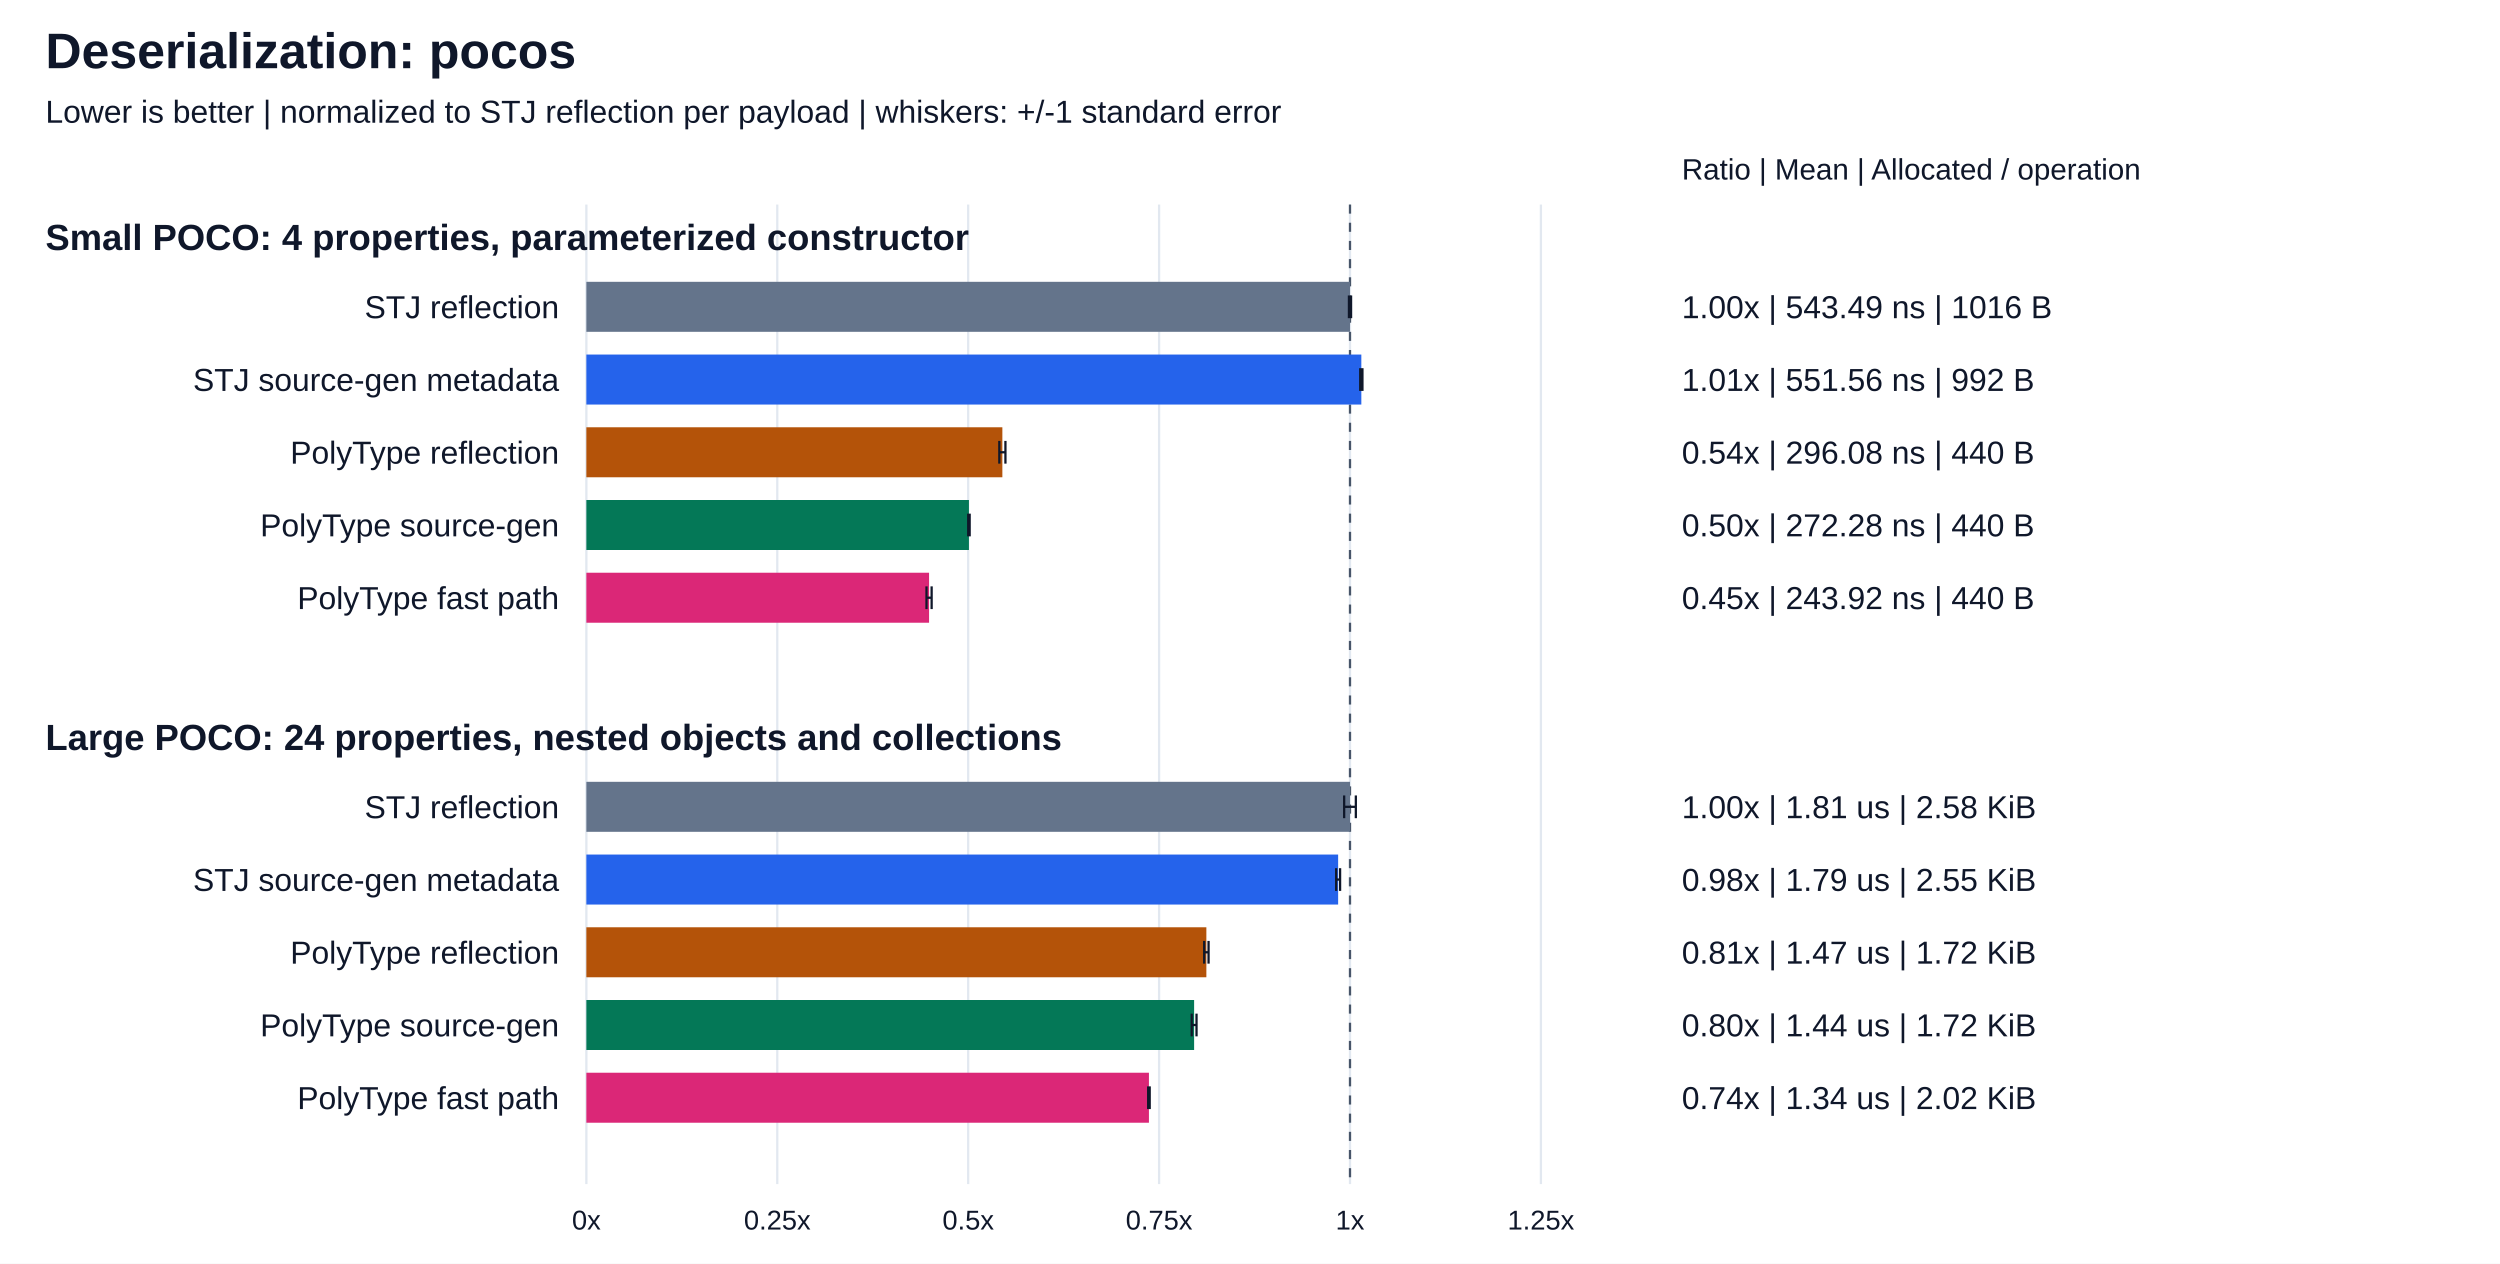
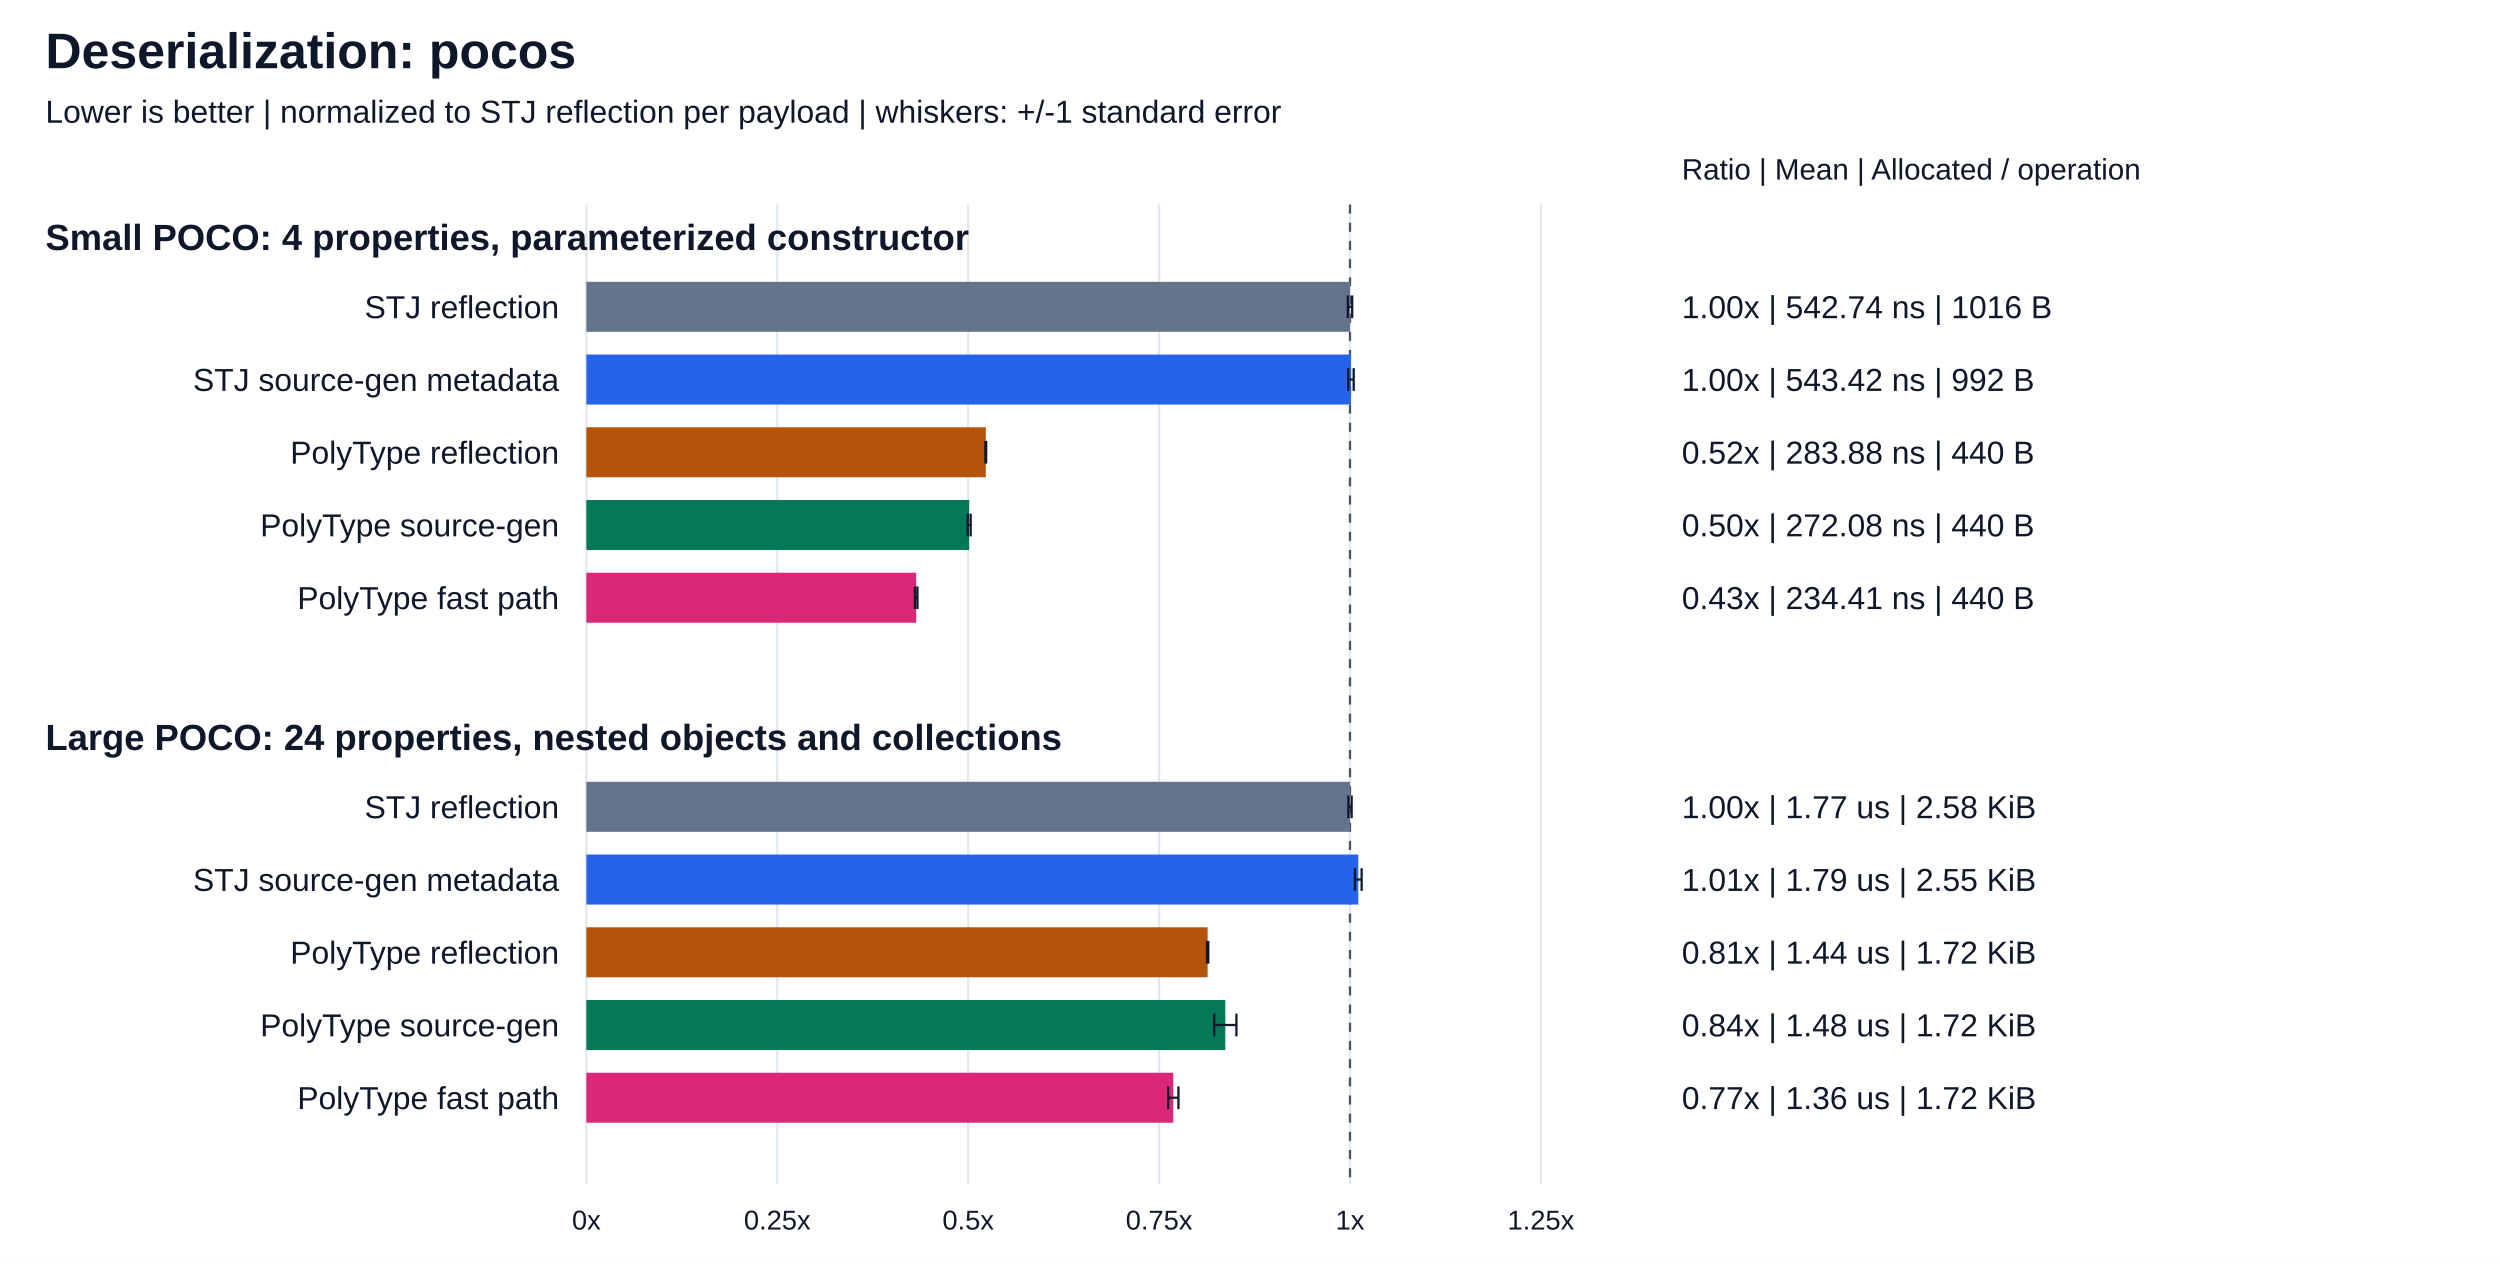
<svg xmlns="http://www.w3.org/2000/svg" width="1100" height="556" viewBox="0 0 1100 556" role="img" aria-labelledby="title desc">
  <rect width="100%" height="100%" fill="#ffffff" />
  <g font-family="Arial, sans-serif" font-size="14" fill="#0f172a">
    <text x="20" y="30" font-size="22" font-weight="bold">Deserialization: pocos</text>
    <text x="20" y="54">Lower is better | normalized to STJ reflection per payload | whiskers: +/-1 standard error</text>
    <text x="740" y="79" font-size="13">Ratio | Mean | Allocated / operation</text>
    <line x1="258.00" y1="90" x2="258.00" y2="521" stroke="#e2e8f0" />
    <text x="258.00" y="541" text-anchor="middle" font-size="12">0x</text>
    <line x1="342.00" y1="90" x2="342.00" y2="521" stroke="#e2e8f0" />
    <text x="342.00" y="541" text-anchor="middle" font-size="12">0.25x</text>
    <line x1="426.00" y1="90" x2="426.00" y2="521" stroke="#e2e8f0" />
    <text x="426.00" y="541" text-anchor="middle" font-size="12">0.5x</text>
    <line x1="510.00" y1="90" x2="510.00" y2="521" stroke="#e2e8f0" />
    <text x="510.00" y="541" text-anchor="middle" font-size="12">0.75x</text>
    <line x1="594.00" y1="90" x2="594.00" y2="521" stroke="#e2e8f0" />
    <text x="594.00" y="541" text-anchor="middle" font-size="12">1x</text>
    <line x1="678.00" y1="90" x2="678.00" y2="521" stroke="#e2e8f0" />
    <text x="678.00" y="541" text-anchor="middle" font-size="12">1.25x</text>
    <line x1="594.00" y1="90" x2="594.00" y2="521" stroke="#475569" stroke-dasharray="4 4" />
    <text x="20" y="110" font-weight="bold" font-size="16">Small POCO: 4 properties, parameterized constructor</text>
    <text x="246" y="140" text-anchor="end">STJ reflection</text>
    <rect x="258" y="124" width="336.00" height="22" fill="#64748b" />
-     <path d="M 593.53 135 H 594.47 M 593.53 130 V 140 M 594.47 130 V 140" stroke="#0f172a" fill="none" />
-     <text x="740" y="140">1.00x | 543.49 ns | 1016 B</text>
+     <path d="M 593.04 135 H 594.96 M 593.04 130 V 140 M 594.96 130 V 140" stroke="#0f172a" fill="none" />
+     <text x="740" y="140">1.00x | 542.74 ns | 1016 B</text>
    <text x="246" y="172" text-anchor="end">STJ source-gen metadata</text>
-     <rect x="258" y="156" width="340.99" height="22" fill="#2563eb" />
-     <path d="M 598.50 167 H 599.47 M 598.50 162 V 172 M 599.47 162 V 172" stroke="#0f172a" fill="none" />
-     <text x="740" y="172">1.01x | 551.56 ns | 992 B</text>
+     <rect x="258" y="156" width="336.43" height="22" fill="#2563eb" />
+     <path d="M 593.22 167 H 595.63 M 593.22 162 V 172 M 595.63 162 V 172" stroke="#0f172a" fill="none" />
+     <text x="740" y="172">1.00x | 543.42 ns | 992 B</text>
    <text x="246" y="204" text-anchor="end">PolyType reflection</text>
-     <rect x="258" y="188" width="183.04" height="22" fill="#b45309" />
-     <path d="M 439.70 199 H 442.39 M 439.70 194 V 204 M 442.39 194 V 204" stroke="#0f172a" fill="none" />
-     <text x="740" y="204">0.54x | 296.08 ns | 440 B</text>
+     <rect x="258" y="188" width="175.75" height="22" fill="#b45309" />
+     <path d="M 433.58 199 H 433.91 M 433.58 194 V 204 M 433.91 194 V 204" stroke="#0f172a" fill="none" />
+     <text x="740" y="204">0.52x | 283.88 ns | 440 B</text>
    <text x="246" y="236" text-anchor="end">PolyType source-gen</text>
-     <rect x="258" y="220" width="168.33" height="22" fill="#047857" />
-     <path d="M 426.01 231 H 426.65 M 426.01 226 V 236 M 426.65 226 V 236" stroke="#0f172a" fill="none" />
-     <text x="740" y="236">0.50x | 272.28 ns | 440 B</text>
+     <rect x="258" y="220" width="168.44" height="22" fill="#047857" />
+     <path d="M 425.79 231 H 427.09 M 425.79 226 V 236 M 427.09 226 V 236" stroke="#0f172a" fill="none" />
+     <text x="740" y="236">0.50x | 272.08 ns | 440 B</text>
    <text x="246" y="268" text-anchor="end">PolyType fast path</text>
-     <rect x="258" y="252" width="150.79" height="22" fill="#db2777" />
-     <path d="M 407.66 263 H 409.92 M 407.66 258 V 268 M 409.92 258 V 268" stroke="#0f172a" fill="none" />
-     <text x="740" y="268">0.45x | 243.92 ns | 440 B</text>
+     <rect x="258" y="252" width="145.12" height="22" fill="#db2777" />
+     <path d="M 402.57 263 H 403.67 M 402.57 258 V 268 M 403.67 258 V 268" stroke="#0f172a" fill="none" />
+     <text x="740" y="268">0.43x | 234.41 ns | 440 B</text>
    <text x="20" y="330" font-weight="bold" font-size="16">Large POCO: 24 properties, nested objects and collections</text>
    <text x="246" y="360" text-anchor="end">STJ reflection</text>
    <rect x="258" y="344" width="336.00" height="22" fill="#64748b" />
-     <path d="M 591.43 355 H 596.57 M 591.43 350 V 360 M 596.57 350 V 360" stroke="#0f172a" fill="none" />
-     <text x="740" y="360">1.00x | 1.81 us | 2.58 KiB</text>
+     <path d="M 593.28 355 H 594.72 M 593.28 350 V 360 M 594.72 350 V 360" stroke="#0f172a" fill="none" />
+     <text x="740" y="360">1.00x | 1.77 us | 2.58 KiB</text>
    <text x="246" y="392" text-anchor="end">STJ source-gen metadata</text>
-     <rect x="258" y="376" width="330.78" height="22" fill="#2563eb" />
-     <path d="M 587.91 387 H 589.64 M 587.91 382 V 392 M 589.64 382 V 392" stroke="#0f172a" fill="none" />
-     <text x="740" y="392">0.98x | 1.79 us | 2.55 KiB</text>
+     <rect x="258" y="376" width="339.65" height="22" fill="#2563eb" />
+     <path d="M 596.17 387 H 599.12 M 596.17 382 V 392 M 599.12 382 V 392" stroke="#0f172a" fill="none" />
+     <text x="740" y="392">1.01x | 1.79 us | 2.55 KiB</text>
    <text x="246" y="424" text-anchor="end">PolyType reflection</text>
-     <rect x="258" y="408" width="272.80" height="22" fill="#b45309" />
-     <path d="M 529.84 419 H 531.77 M 529.84 414 V 424 M 531.77 414 V 424" stroke="#0f172a" fill="none" />
-     <text x="740" y="424">0.81x | 1.47 us | 1.72 KiB</text>
+     <rect x="258" y="408" width="273.36" height="22" fill="#b45309" />
+     <path d="M 531.07 419 H 531.65 M 531.07 414 V 424 M 531.65 414 V 424" stroke="#0f172a" fill="none" />
+     <text x="740" y="424">0.81x | 1.44 us | 1.72 KiB</text>
    <text x="246" y="456" text-anchor="end">PolyType source-gen</text>
-     <rect x="258" y="440" width="267.41" height="22" fill="#047857" />
-     <path d="M 524.36 451 H 526.47 M 524.36 446 V 456 M 526.47 446 V 456" stroke="#0f172a" fill="none" />
-     <text x="740" y="456">0.80x | 1.44 us | 1.72 KiB</text>
+     <rect x="258" y="440" width="281.13" height="22" fill="#047857" />
+     <path d="M 534.24 451 H 544.02 M 534.24 446 V 456 M 544.02 446 V 456" stroke="#0f172a" fill="none" />
+     <text x="740" y="456">0.84x | 1.48 us | 1.72 KiB</text>
    <text x="246" y="488" text-anchor="end">PolyType fast path</text>
-     <rect x="258" y="472" width="247.53" height="22" fill="#db2777" />
-     <path d="M 505.19 483 H 505.87 M 505.19 478 V 488 M 505.87 478 V 488" stroke="#0f172a" fill="none" />
-     <text x="740" y="488">0.74x | 1.34 us | 2.02 KiB</text>
+     <rect x="258" y="472" width="258.25" height="22" fill="#db2777" />
+     <path d="M 514.00 483 H 518.51 M 514.00 478 V 488 M 518.51 478 V 488" stroke="#0f172a" fill="none" />
+     <text x="740" y="488">0.77x | 1.36 us | 1.72 KiB</text>
  </g>
</svg>
